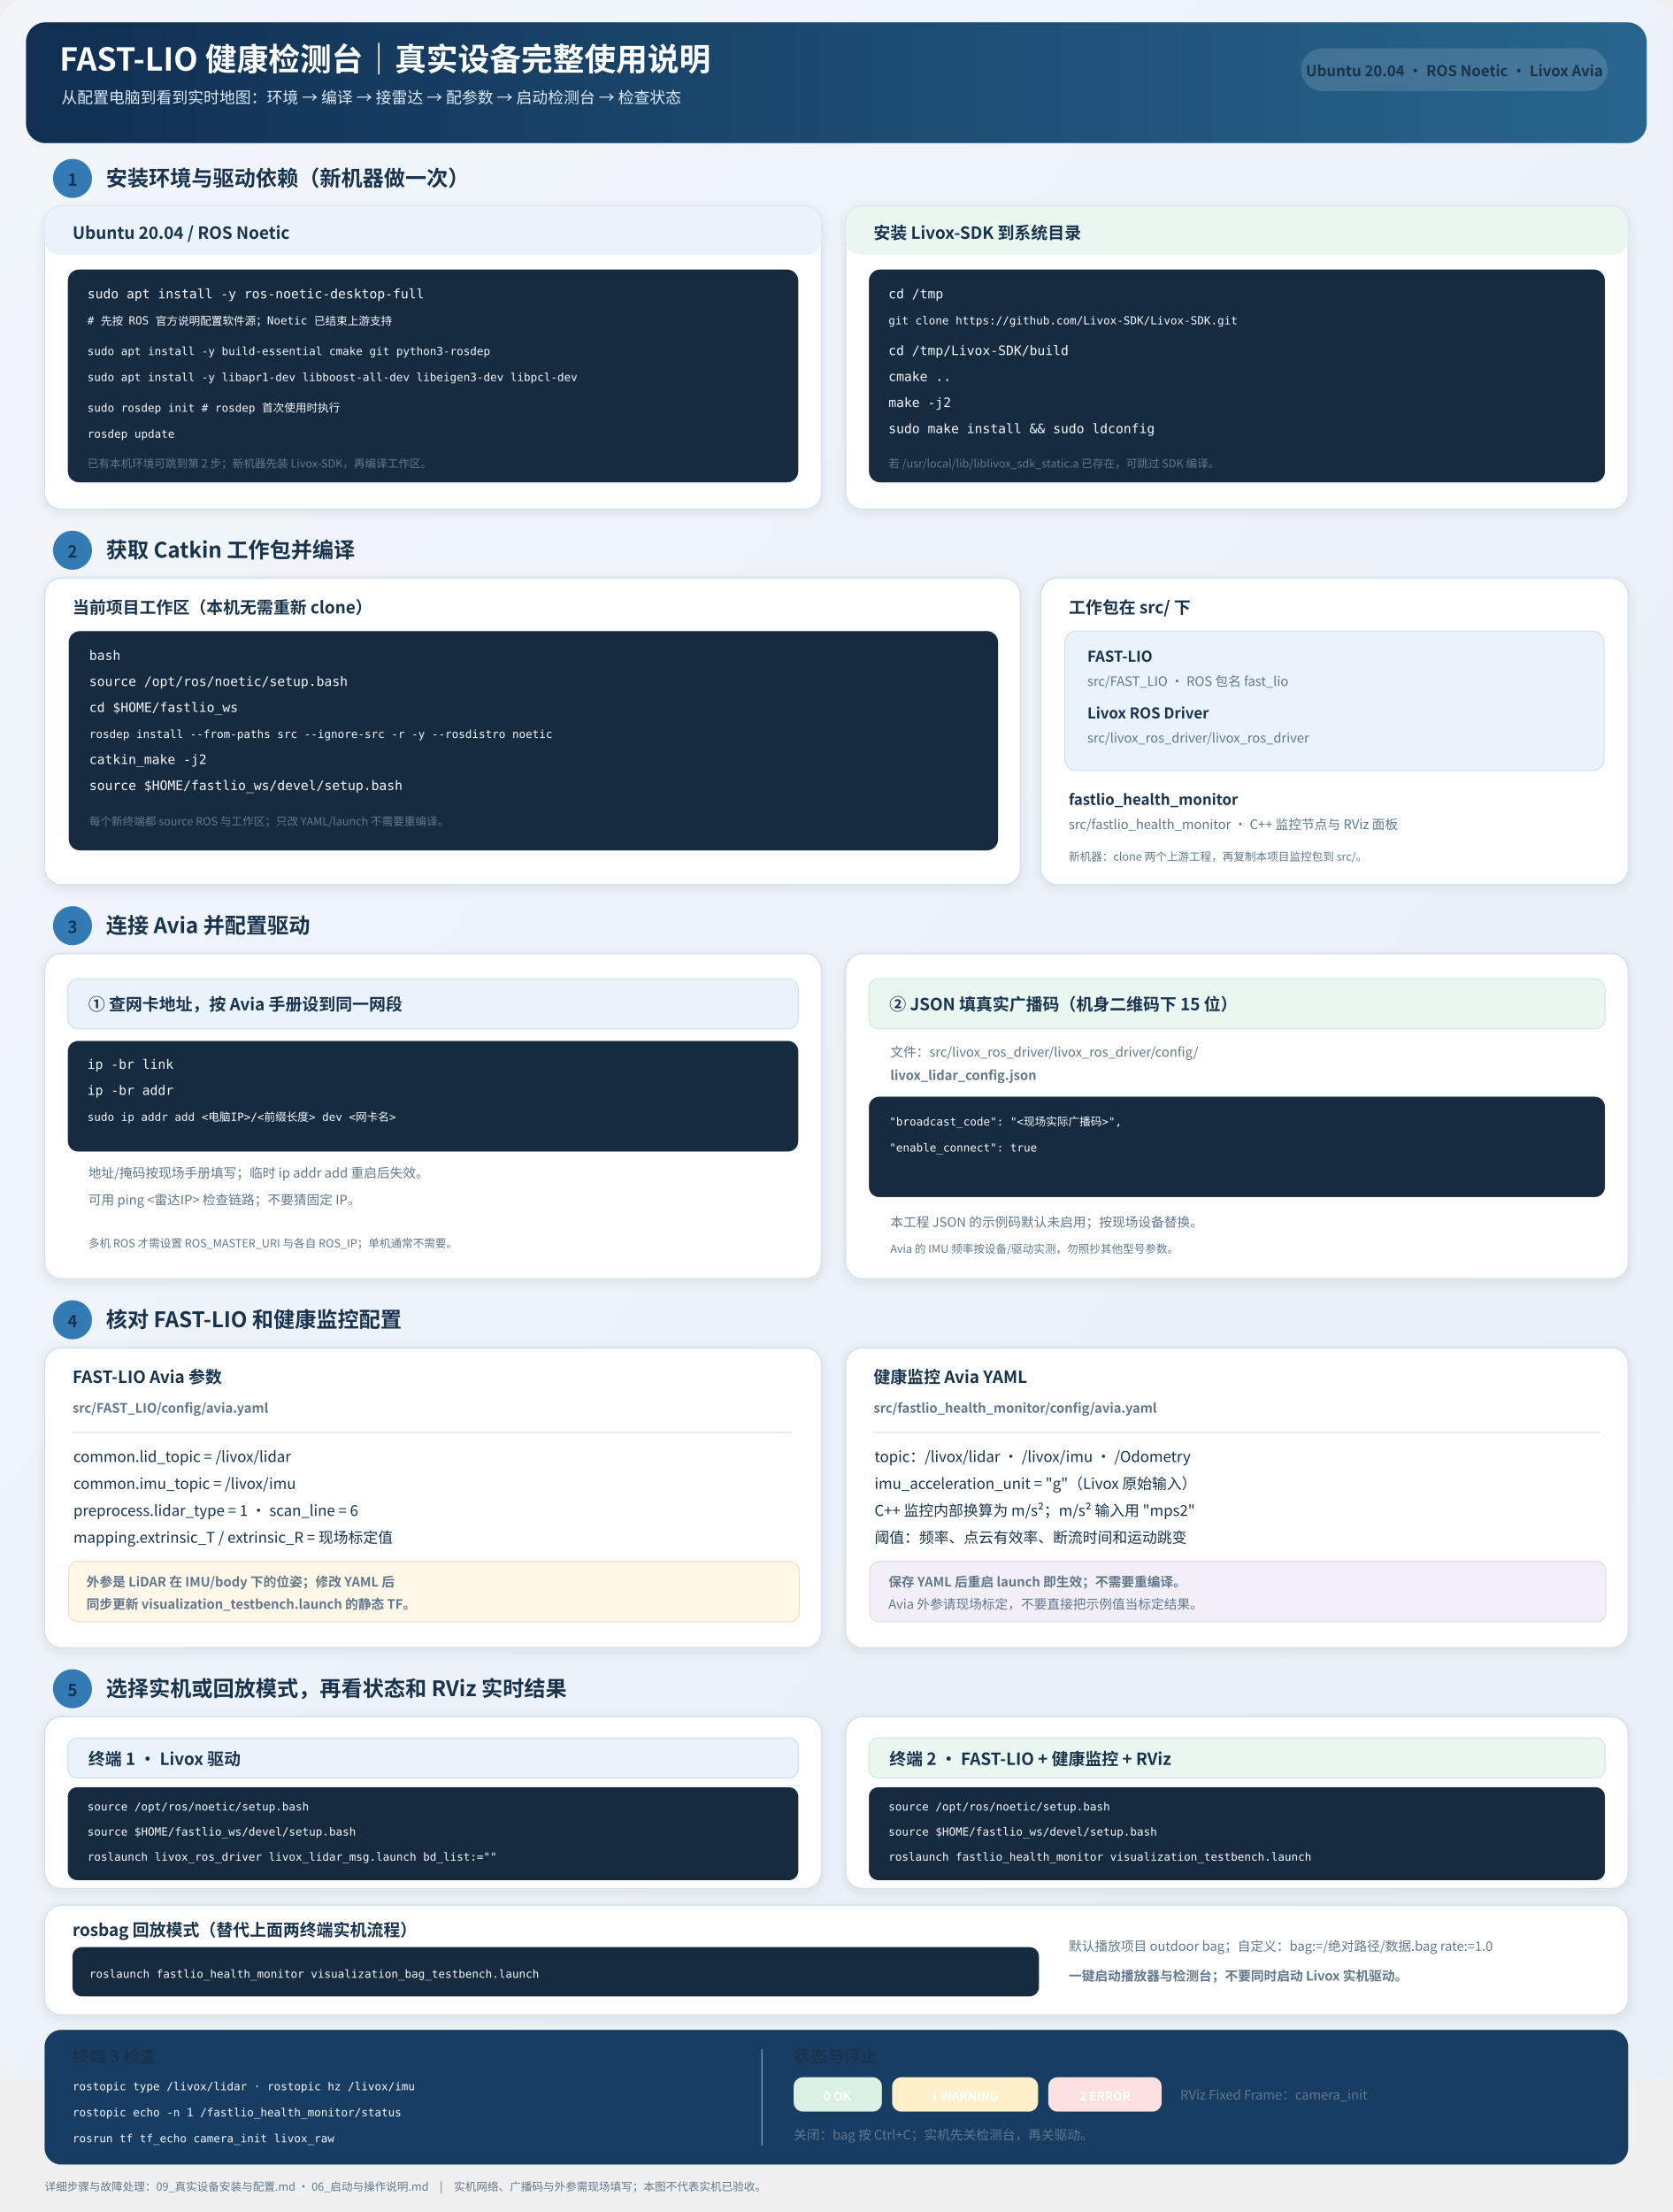
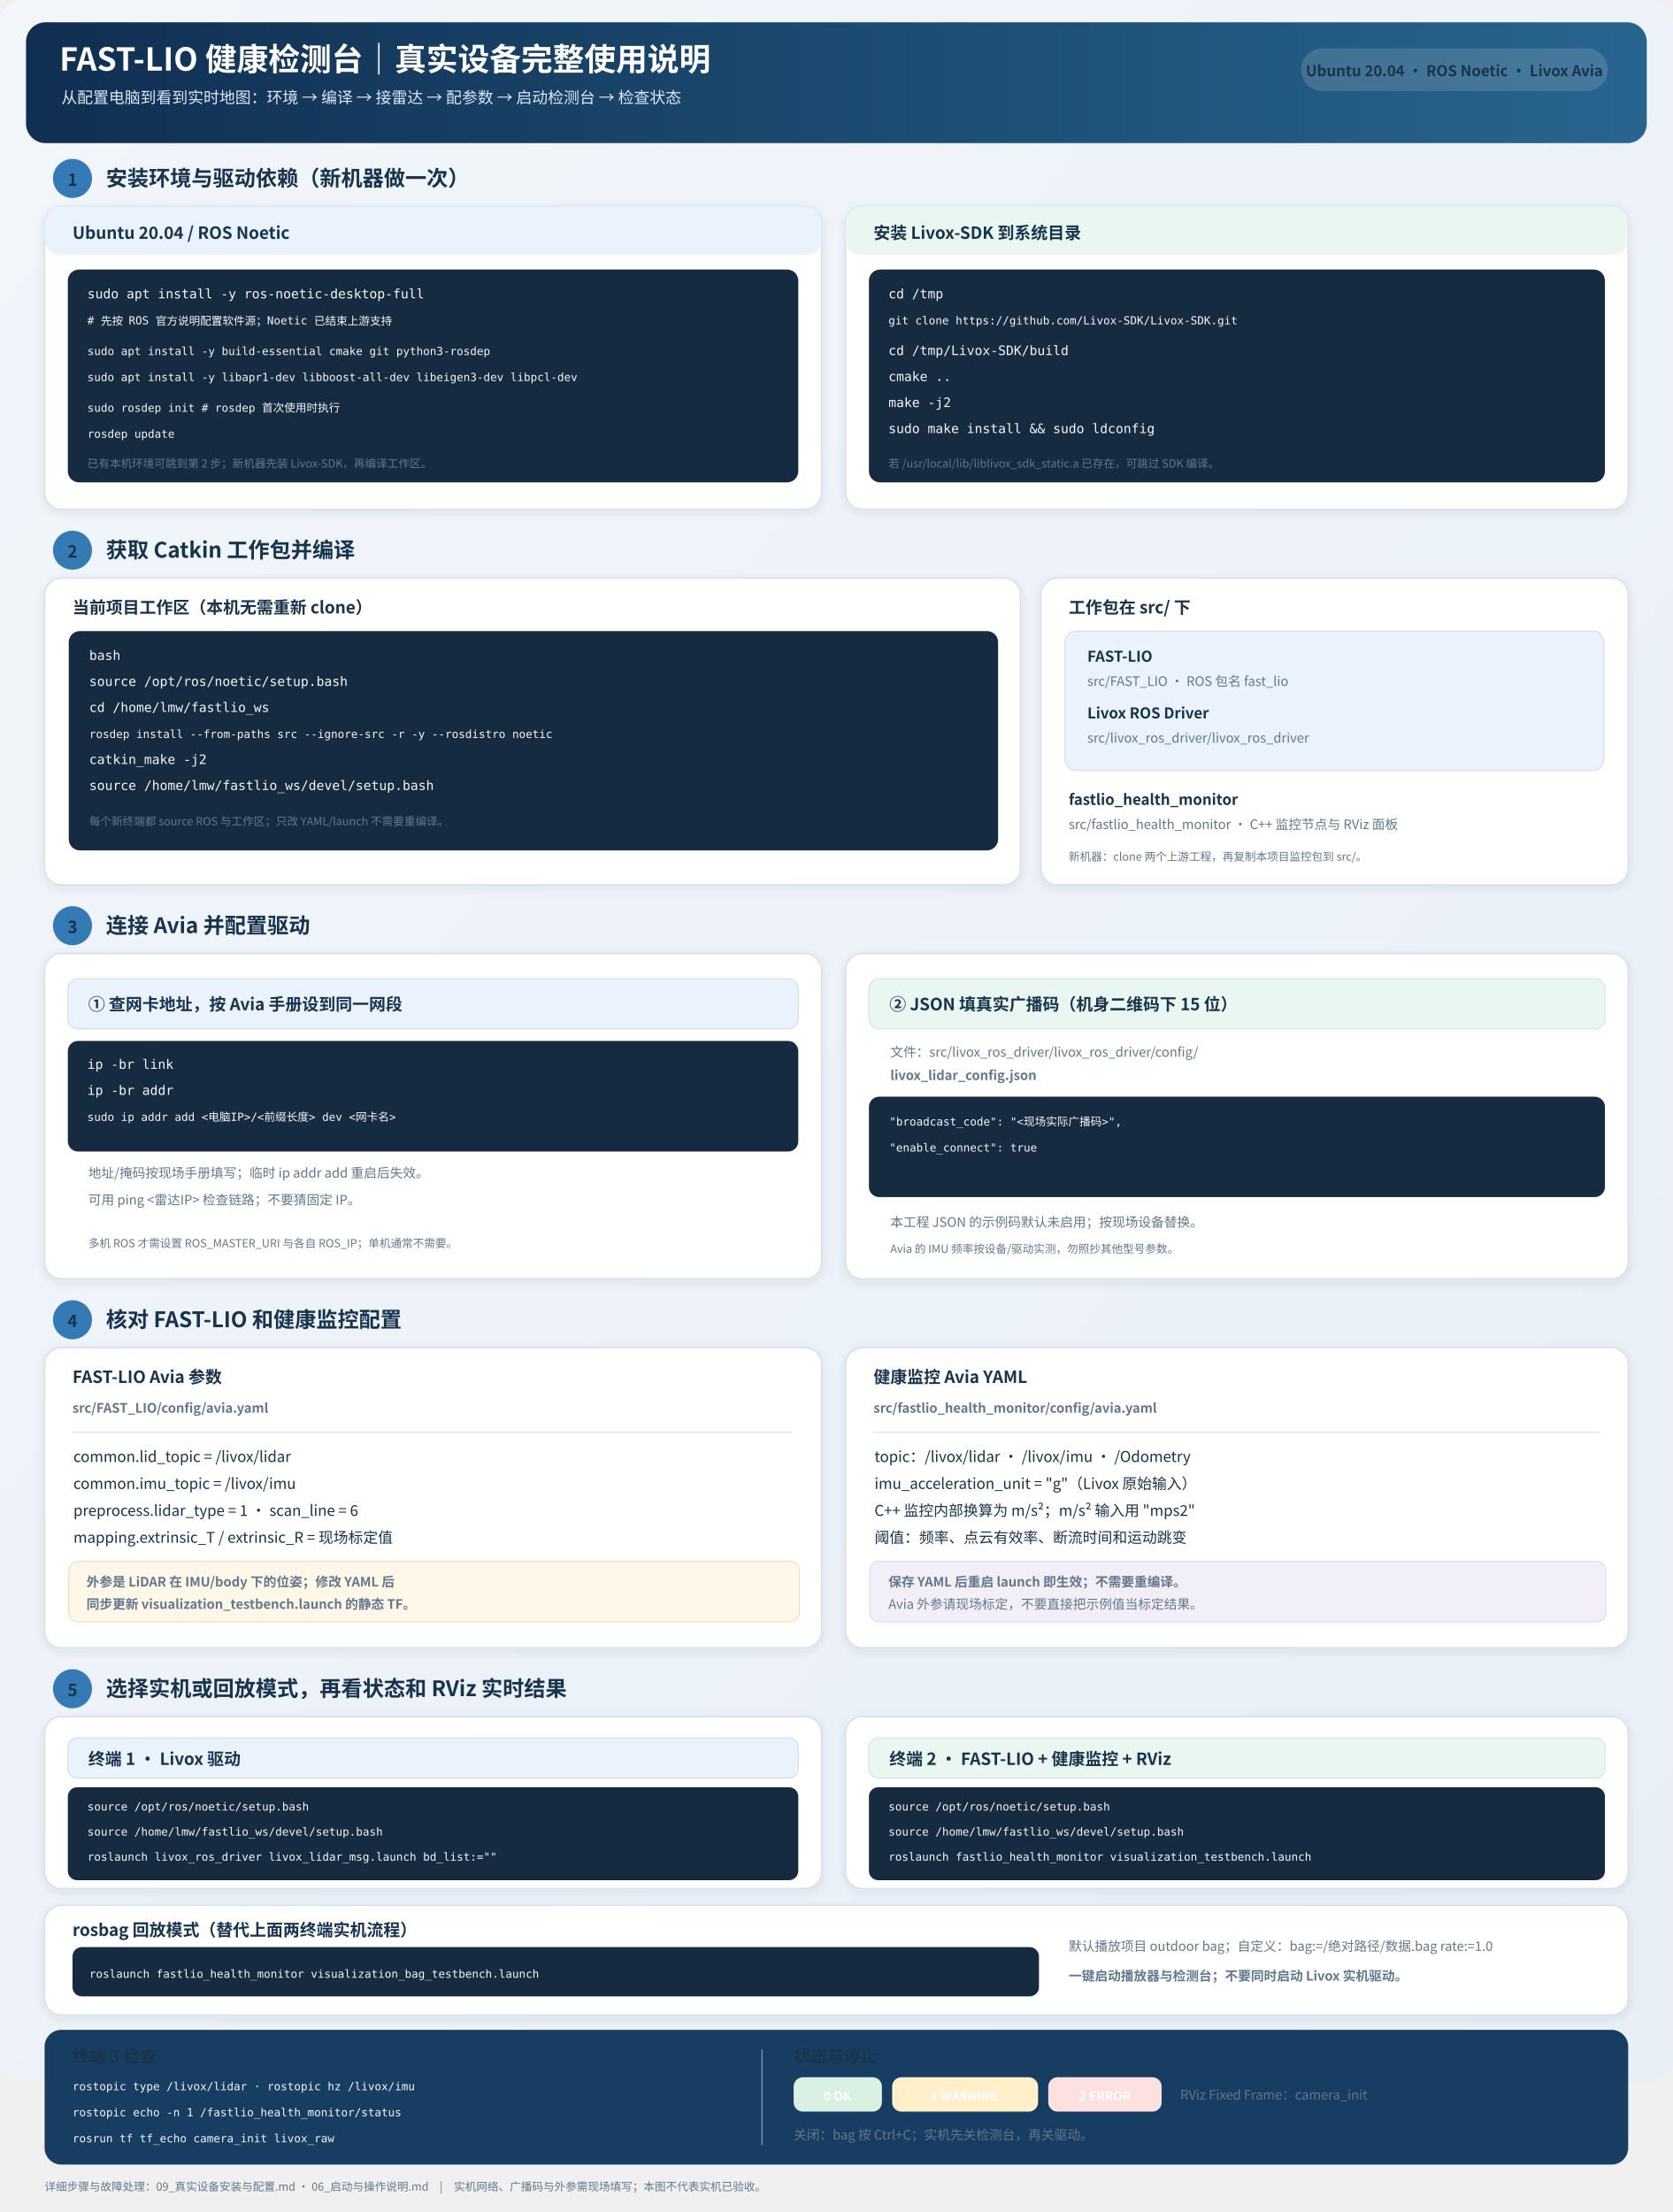
<svg xmlns="http://www.w3.org/2000/svg" width="1800" height="2380" viewBox="0 0 1800 2380" role="img" aria-labelledby="title desc">
  <defs>
    <linearGradient id="bg" x1="0" y1="0" x2="1" y2="1">
      <stop stop-color="#f2f6fb" />
      <stop offset="1" stop-color="#e8eff7" />
    </linearGradient>
    <linearGradient id="head" x1="0" y1="0" x2="1" y2="0">
      <stop stop-color="#102f52" />
      <stop offset="1" stop-color="#28658e" />
    </linearGradient>
    <filter id="shadow" x="-10%" y="-10%" width="120%" height="125%">
      <feDropShadow dx="0" dy="3" stdDeviation="5" flood-color="#14314d" flood-opacity=".09" />
    </filter>
    <style>
      text{font-family:"Noto Sans CJK SC","Microsoft YaHei","WenQuanYi Micro Hei",sans-serif;fill:#18334d}
      .title{font-size:34px;font-weight:700;fill:#fff}.subtitle{font-size:17px;fill:#dbeafa}
      .step{font-size:23px;font-weight:700}.head2{font-size:18px;font-weight:700}.body{font-size:16px}.small{font-size:14px;fill:#61778d}
      .tiny{font-size:12px;fill:#61778d}.code{font-family:"DejaVu Sans Mono","Noto Sans Mono CJK SC",monospace;font-size:14px;fill:#f3f7fb}
      .code-sm{font-family:"DejaVu Sans Mono","Noto Sans Mono CJK SC",monospace;font-size:12px;fill:#f3f7fb}
      .box{fill:#fff;stroke:#d3dfeb;stroke-width:1.4}.terminal{fill:#172b40}.blue{fill:#eaf3fc;stroke:#cbdced}.green{fill:#eaf7f1;stroke:#cae7d9}.gold{fill:#fff7e8;stroke:#efdbb8}.purple{fill:#f3eff9;stroke:#ddd5ed}
      .divider{stroke:#dce6ef;stroke-width:1.4}.label{font-size:13px;font-weight:700;fill:#fff}
    </style>
  </defs>
  <rect width="1800" height="2240" rx="26" fill="url(#bg)" />
  <rect x="28" y="24" width="1744" height="130" rx="21" fill="url(#head)" />
  <text x="64" y="76" class="title">FAST-LIO 健康检测台｜真实设备完整使用说明</text>
  <text x="66" y="111" class="subtitle">从配置电脑到看到实时地图：环境 → 编译 → 接雷达 → 配参数 → 启动检测台 → 检查状态</text>
  <rect x="1400" y="52" width="330" height="46" rx="23" fill="#fff" opacity=".14" />
  <text x="1565" y="82" text-anchor="middle" class="body" fill="#fff" font-weight="700">Ubuntu 20.04 · ROS Noetic · Livox Avia</text>
  <circle cx="78" cy="192" r="21" fill="#347bb6" />
  <text x="78" y="200" text-anchor="middle" class="head2" fill="#fff">1</text>
  <text x="114" y="200" class="step">安装环境与驱动依赖（新机器做一次）</text>
  <rect x="48" y="222" width="836" height="326" rx="18" class="box" filter="url(#shadow)" />
  <rect x="48" y="222" width="836" height="52" rx="18" fill="#eaf3fc" />
  <path d="M48 256 Q48 274 66 274 H866 Q884 274 884 256" fill="#eaf3fc" />
  <text x="78" y="257" class="head2">Ubuntu 20.04 / ROS Noetic</text>
  <rect x="73" y="290" width="786" height="229" rx="12" class="terminal" />
  <text x="94" y="321" class="code">sudo apt install -y ros-noetic-desktop-full</text>
  <text x="94" y="349" class="code-sm"># 先按 ROS 官方说明配置软件源；Noetic 已结束上游支持</text>
  <text x="94" y="382" class="code-sm">sudo apt install -y build-essential cmake git python3-rosdep</text>
  <text x="94" y="410" class="code-sm">sudo apt install -y libapr1-dev libboost-all-dev libeigen3-dev libpcl-dev</text>
  <text x="94" y="443" class="code-sm">sudo rosdep init   # rosdep 首次使用时执行</text>
  <text x="94" y="471" class="code-sm">rosdep update</text>
  <text x="94" y="503" class="tiny" fill="#cbd9e7">已有本机环境可跳到第 2 步；新机器先装 Livox-SDK，再编译工作区。</text>
  <rect x="910" y="222" width="842" height="326" rx="18" class="box" filter="url(#shadow)" />
  <rect x="910" y="222" width="842" height="52" rx="18" fill="#eaf7f1" />
  <path d="M910 256 Q910 274 928 274 H1734 Q1752 274 1752 256" fill="#eaf7f1" />
  <text x="940" y="257" class="head2">安装 Livox-SDK 到系统目录</text>
  <rect x="935" y="290" width="792" height="229" rx="12" class="terminal" />
  <text x="956" y="321" class="code">cd /tmp</text>
  <text x="956" y="349" class="code-sm">git clone https://github.com/Livox-SDK/Livox-SDK.git</text>
  <text x="956" y="382" class="code">cd /tmp/Livox-SDK/build</text>
  <text x="956" y="410" class="code">cmake ..</text>
  <text x="956" y="438" class="code">make -j2</text>
  <text x="956" y="466" class="code">sudo make install &amp;&amp; sudo ldconfig</text>
  <text x="956" y="503" class="tiny" fill="#cbd9e7">若 /usr/local/lib/liblivox_sdk_static.a 已存在，可跳过 SDK 编译。</text>
  <circle cx="78" cy="592" r="21" fill="#347bb6" />
  <text x="78" y="600" text-anchor="middle" class="head2" fill="#fff">2</text>
  <text x="114" y="600" class="step">获取 Catkin 工作包并编译</text>
  <rect x="48" y="622" width="1050" height="330" rx="18" class="box" filter="url(#shadow)" />
  <text x="78" y="660" class="head2">当前项目工作区（本机无需重新 clone）</text>
  <rect x="74" y="679" width="1000" height="236" rx="12" class="terminal" />
  <text x="96" y="710" class="code">bash</text>
  <text x="96" y="738" class="code">source /opt/ros/noetic/setup.bash</text>
-   <text x="96" y="766" class="code">cd $HOME/fastlio_ws</text>
+   <text x="96" y="766" class="code">cd /home/lmw/fastlio_ws</text>
  <text x="96" y="794" class="code-sm">rosdep install --from-paths src --ignore-src -r -y --rosdistro noetic</text>
  <text x="96" y="822" class="code">catkin_make -j2</text>
-   <text x="96" y="850" class="code">source $HOME/fastlio_ws/devel/setup.bash</text>
+   <text x="96" y="850" class="code">source /home/lmw/fastlio_ws/devel/setup.bash</text>
  <text x="96" y="888" class="tiny" fill="#cbd9e7">每个新终端都 source ROS 与工作区；只改 YAML/launch 不需要重编译。</text>
  <rect x="1120" y="622" width="632" height="330" rx="18" class="box" filter="url(#shadow)" />
  <text x="1150" y="660" class="head2">工作包在 src/ 下</text>
  <rect x="1146" y="679" width="580" height="150" rx="12" class="blue" />
  <text x="1170" y="712" class="body" font-weight="700">FAST-LIO</text>
  <text x="1170" y="738" class="small">src/FAST_LIO · ROS 包名 fast_lio</text>
  <text x="1170" y="773" class="body" font-weight="700">Livox ROS Driver</text>
  <text x="1170" y="799" class="small">src/livox_ros_driver/livox_ros_driver</text>
  <text x="1150" y="866" class="body" font-weight="700">fastlio_health_monitor</text>
  <text x="1150" y="892" class="small">src/fastlio_health_monitor · C++ 监控节点与 RViz 面板</text>
  <text x="1150" y="926" class="tiny">新机器：clone 两个上游工程，再复制本项目监控包到 src/。</text>
  <circle cx="78" cy="996" r="21" fill="#347bb6" />
  <text x="78" y="1004" text-anchor="middle" class="head2" fill="#fff">3</text>
  <text x="114" y="1004" class="step">连接 Avia 并配置驱动</text>
  <rect x="48" y="1026" width="836" height="350" rx="18" class="box" filter="url(#shadow)" />
  <rect x="73" y="1053" width="786" height="54" rx="11" class="blue" />
  <text x="95" y="1087" class="head2">① 查网卡地址，按 Avia 手册设到同一网段</text>
  <rect x="73" y="1120" width="786" height="119" rx="11" class="terminal" />
  <text x="94" y="1150" class="code">ip -br link</text>
  <text x="94" y="1178" class="code">ip -br addr</text>
  <text x="94" y="1206" class="code-sm">sudo ip addr add &lt;电脑IP&gt;/&lt;前缀长度&gt; dev &lt;网卡名&gt;</text>
  <text x="95" y="1267" class="small">地址/掩码按现场手册填写；临时 ip addr add 重启后失效。</text>
  <text x="95" y="1296" class="small">可用 ping &lt;雷达IP&gt; 检查链路；不要猜固定 IP。</text>
  <text x="95" y="1342" class="tiny">多机 ROS 才需设置 ROS_MASTER_URI 与各自 ROS_IP；单机通常不需要。</text>
  <rect x="910" y="1026" width="842" height="350" rx="18" class="box" filter="url(#shadow)" />
  <rect x="935" y="1053" width="792" height="54" rx="11" class="green" />
  <text x="957" y="1087" class="head2">② JSON 填真实广播码（机身二维码下 15 位）</text>
  <text x="958" y="1137" class="small">文件：src/livox_ros_driver/livox_ros_driver/config/</text>
  <text x="958" y="1162" class="small" font-weight="700">livox_lidar_config.json</text>
  <rect x="935" y="1180" width="792" height="108" rx="11" class="terminal" />
  <text x="957" y="1211" class="code-sm">"broadcast_code": "&lt;现场实际广播码&gt;",</text>
  <text x="957" y="1239" class="code-sm">"enable_connect": true</text>
  <text x="958" y="1320" class="small">本工程 JSON 的示例码默认未启用；按现场设备替换。</text>
  <text x="958" y="1348" class="tiny">Avia 的 IMU 频率按设备/驱动实测，勿照抄其他型号参数。</text>
  <circle cx="78" cy="1420" r="21" fill="#347bb6" />
  <text x="78" y="1428" text-anchor="middle" class="head2" fill="#fff">4</text>
  <text x="114" y="1428" class="step">核对 FAST-LIO 和健康监控配置</text>
  <rect x="48" y="1450" width="836" height="323" rx="18" class="box" filter="url(#shadow)" />
  <text x="78" y="1488" class="head2">FAST-LIO Avia 参数</text>
  <text x="78" y="1520" class="small" font-weight="700">src/FAST_LIO/config/avia.yaml</text>
  <line x1="78" y1="1541" x2="852" y2="1541" class="divider" />
  <text x="79" y="1573" class="body">common.lid_topic = /livox/lidar</text>
  <text x="79" y="1602" class="body">common.imu_topic = /livox/imu</text>
  <text x="79" y="1631" class="body">preprocess.lidar_type = 1 · scan_line = 6</text>
  <text x="79" y="1660" class="body">mapping.extrinsic_T / extrinsic_R = 现场标定值</text>
  <rect x="74" y="1680" width="786" height="65" rx="10" class="gold" />
  <text x="93" y="1707" class="small" font-weight="700">外参是 LiDAR 在 IMU/body 下的位姿；修改 YAML 后</text>
  <text x="93" y="1731" class="small" font-weight="700">同步更新 visualization_testbench.launch 的静态 TF。</text>
  <rect x="910" y="1450" width="842" height="323" rx="18" class="box" filter="url(#shadow)" />
  <text x="940" y="1488" class="head2">健康监控 Avia YAML</text>
  <text x="940" y="1520" class="small" font-weight="700">src/fastlio_health_monitor/config/avia.yaml</text>
  <line x1="940" y1="1541" x2="1722" y2="1541" class="divider" />
  <text x="941" y="1573" class="body">topic：/livox/lidar · /livox/imu · /Odometry</text>
  <text x="941" y="1602" class="body">imu_acceleration_unit = "g"（Livox 原始输入）</text>
  <text x="941" y="1631" class="body">C++ 监控内部换算为 m/s²；m/s² 输入用 "mps2"</text>
  <text x="941" y="1660" class="body">阈值：频率、点云有效率、断流时间和运动跳变</text>
  <rect x="936" y="1680" width="792" height="65" rx="10" class="purple" />
  <text x="956" y="1707" class="small" font-weight="700">保存 YAML 后重启 launch 即生效；不需要重编译。</text>
  <text x="956" y="1731" class="small">Avia 外参请现场标定，不要直接把示例值当标定结果。</text>
  <circle cx="78" cy="1817" r="21" fill="#347bb6" />
  <text x="78" y="1825" text-anchor="middle" class="head2" fill="#fff">5</text>
  <text x="114" y="1825" class="step">选择实机或回放模式，再看状态和 RViz 实时结果</text>
  <rect x="48" y="1847" width="836" height="185" rx="18" class="box" filter="url(#shadow)" />
  <rect x="73" y="1870" width="786" height="43" rx="10" class="blue" />
  <text x="95" y="1899" class="head2">终端 1 · Livox 驱动</text>
  <rect x="73" y="1923" width="786" height="100" rx="10" class="terminal" />
  <text x="94" y="1948" class="code-sm">source /opt/ros/noetic/setup.bash</text>
-   <text x="94" y="1975" class="code-sm">source $HOME/fastlio_ws/devel/setup.bash</text>
+   <text x="94" y="1975" class="code-sm">source /home/lmw/fastlio_ws/devel/setup.bash</text>
  <text x="94" y="2002" class="code-sm">roslaunch livox_ros_driver livox_lidar_msg.launch bd_list:=""</text>
  <rect x="910" y="1847" width="842" height="185" rx="18" class="box" filter="url(#shadow)" />
  <rect x="935" y="1870" width="792" height="43" rx="10" class="green" />
  <text x="957" y="1899" class="head2">终端 2 · FAST-LIO + 健康监控 + RViz</text>
  <rect x="935" y="1923" width="792" height="100" rx="10" class="terminal" />
  <text x="956" y="1948" class="code-sm">source /opt/ros/noetic/setup.bash</text>
-   <text x="956" y="1975" class="code-sm">source $HOME/fastlio_ws/devel/setup.bash</text>
+   <text x="956" y="1975" class="code-sm">source /home/lmw/fastlio_ws/devel/setup.bash</text>
  <text x="956" y="2002" class="code-sm">roslaunch fastlio_health_monitor visualization_testbench.launch</text>
  <rect x="48" y="2050" width="1704" height="118" rx="18" class="box" filter="url(#shadow)" />
  <text x="78" y="2083" class="head2">rosbag 回放模式（替代上面两终端实机流程）</text>
  <rect x="78" y="2095" width="1040" height="53" rx="10" class="terminal" />
  <text x="96" y="2128" class="code-sm">roslaunch fastlio_health_monitor visualization_bag_testbench.launch</text>
  <text x="1150" y="2099" class="small">默认播放项目 outdoor bag；自定义：bag:=/绝对路径/数据.bag rate:=1.0</text>
  <text x="1150" y="2131" class="small" font-weight="700">一键启动播放器与检测台；不要同时启动 Livox 实机驱动。</text>
  <rect x="48" y="2184" width="1704" height="145" rx="18" fill="#183d63" />
  <text x="78" y="2219" class="head2" fill="#fff">终端 3 检查</text>
  <text x="78" y="2249" class="code-sm">rostopic type /livox/lidar · rostopic hz /livox/imu</text>
  <text x="78" y="2277" class="code-sm">rostopic echo -n 1 /fastlio_health_monitor/status</text>
  <text x="78" y="2305" class="code-sm">rosrun tf tf_echo camera_init livox_raw</text>
  <line x1="820" y1="2205" x2="820" y2="2308" stroke="#7896b2" stroke-width="1.3" />
  <text x="854" y="2219" class="head2" fill="#fff">状态与停止</text>
  <rect x="854" y="2235" width="95" height="37" rx="10" fill="#d9f0e3" />
  <text x="901" y="2260" text-anchor="middle" class="label" fill="#16734d">0 OK</text>
  <rect x="960" y="2235" width="157" height="37" rx="10" fill="#fff0c9" />
  <text x="1038" y="2260" text-anchor="middle" class="label" fill="#94630b">1 WARNING</text>
  <rect x="1128" y="2235" width="122" height="37" rx="10" fill="#fde0e0" />
  <text x="1189" y="2260" text-anchor="middle" class="label" fill="#a53f3f">2 ERROR</text>
  <text x="1270" y="2259" class="small" fill="#dceafb">RViz Fixed Frame：camera_init</text>
  <text x="854" y="2302" class="small" fill="#dceafb">关闭：bag 按 Ctrl+C；实机先关检测台，再关驱动。</text>
  <text x="48" y="2357" class="tiny">详细步骤与故障处理：09_真实设备安装与配置.md · 06_启动与操作说明.md　|　实机网络、广播码与外参需现场填写；本图不代表实机已验收。</text>
</svg>
